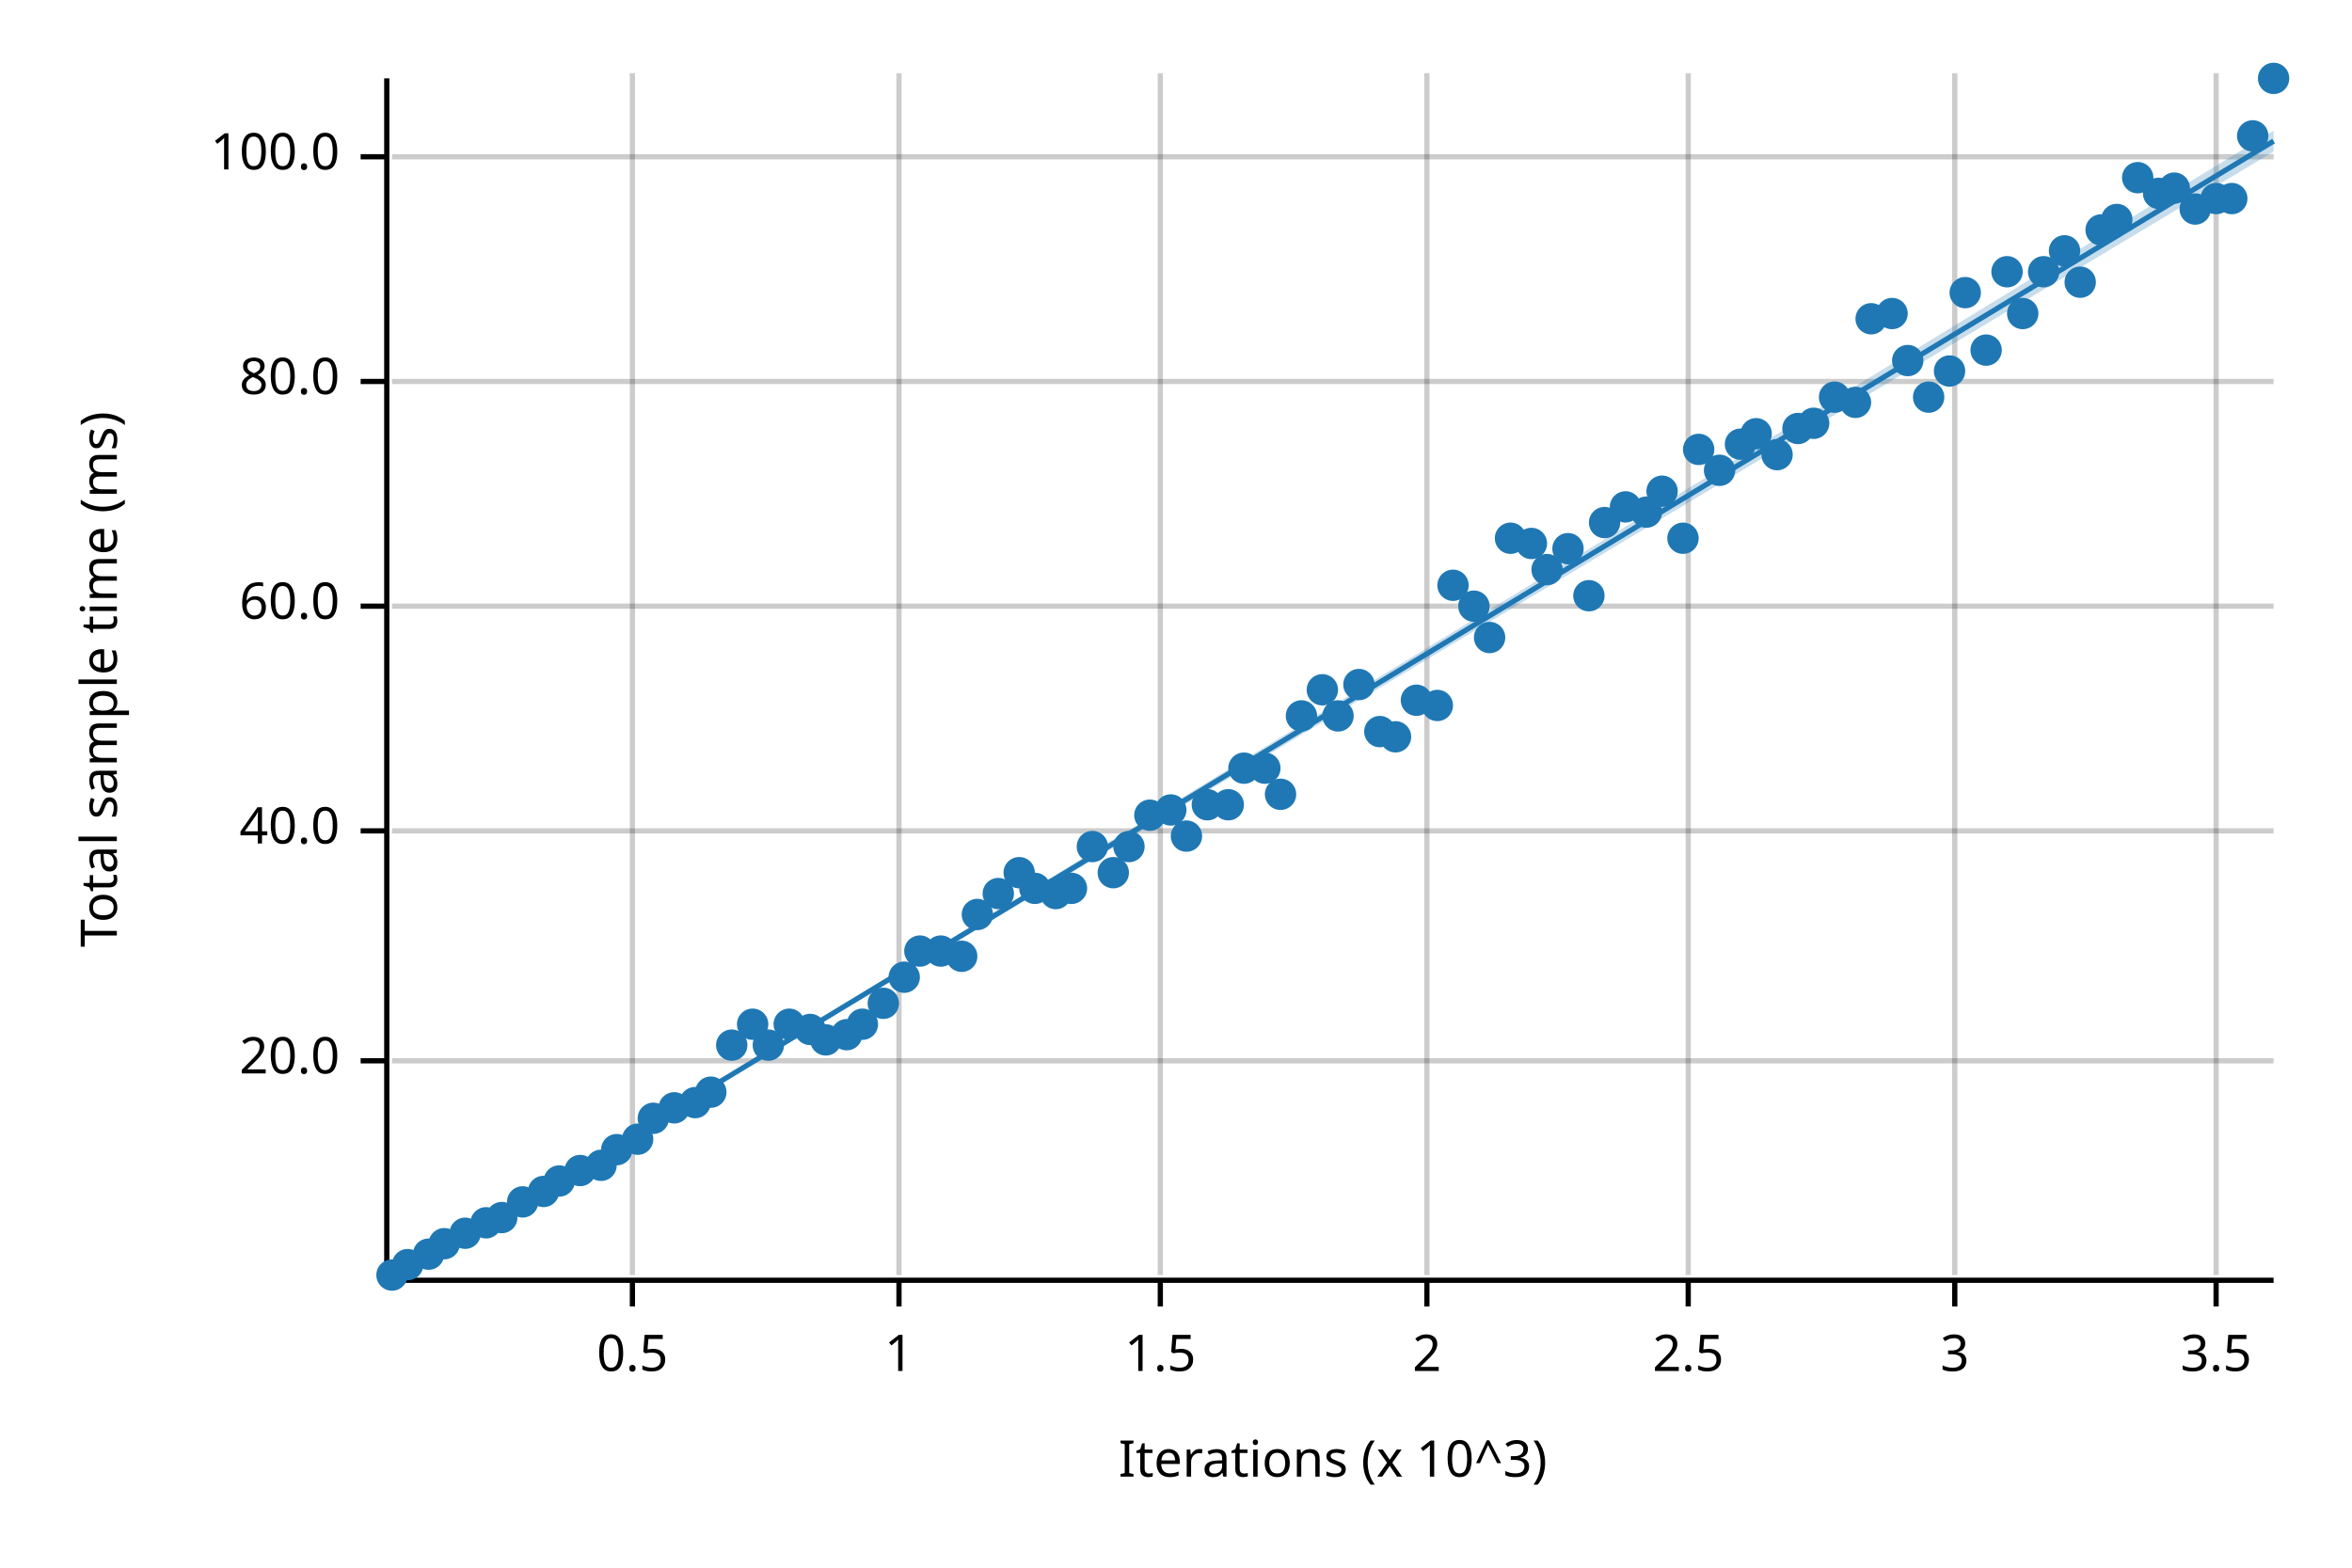
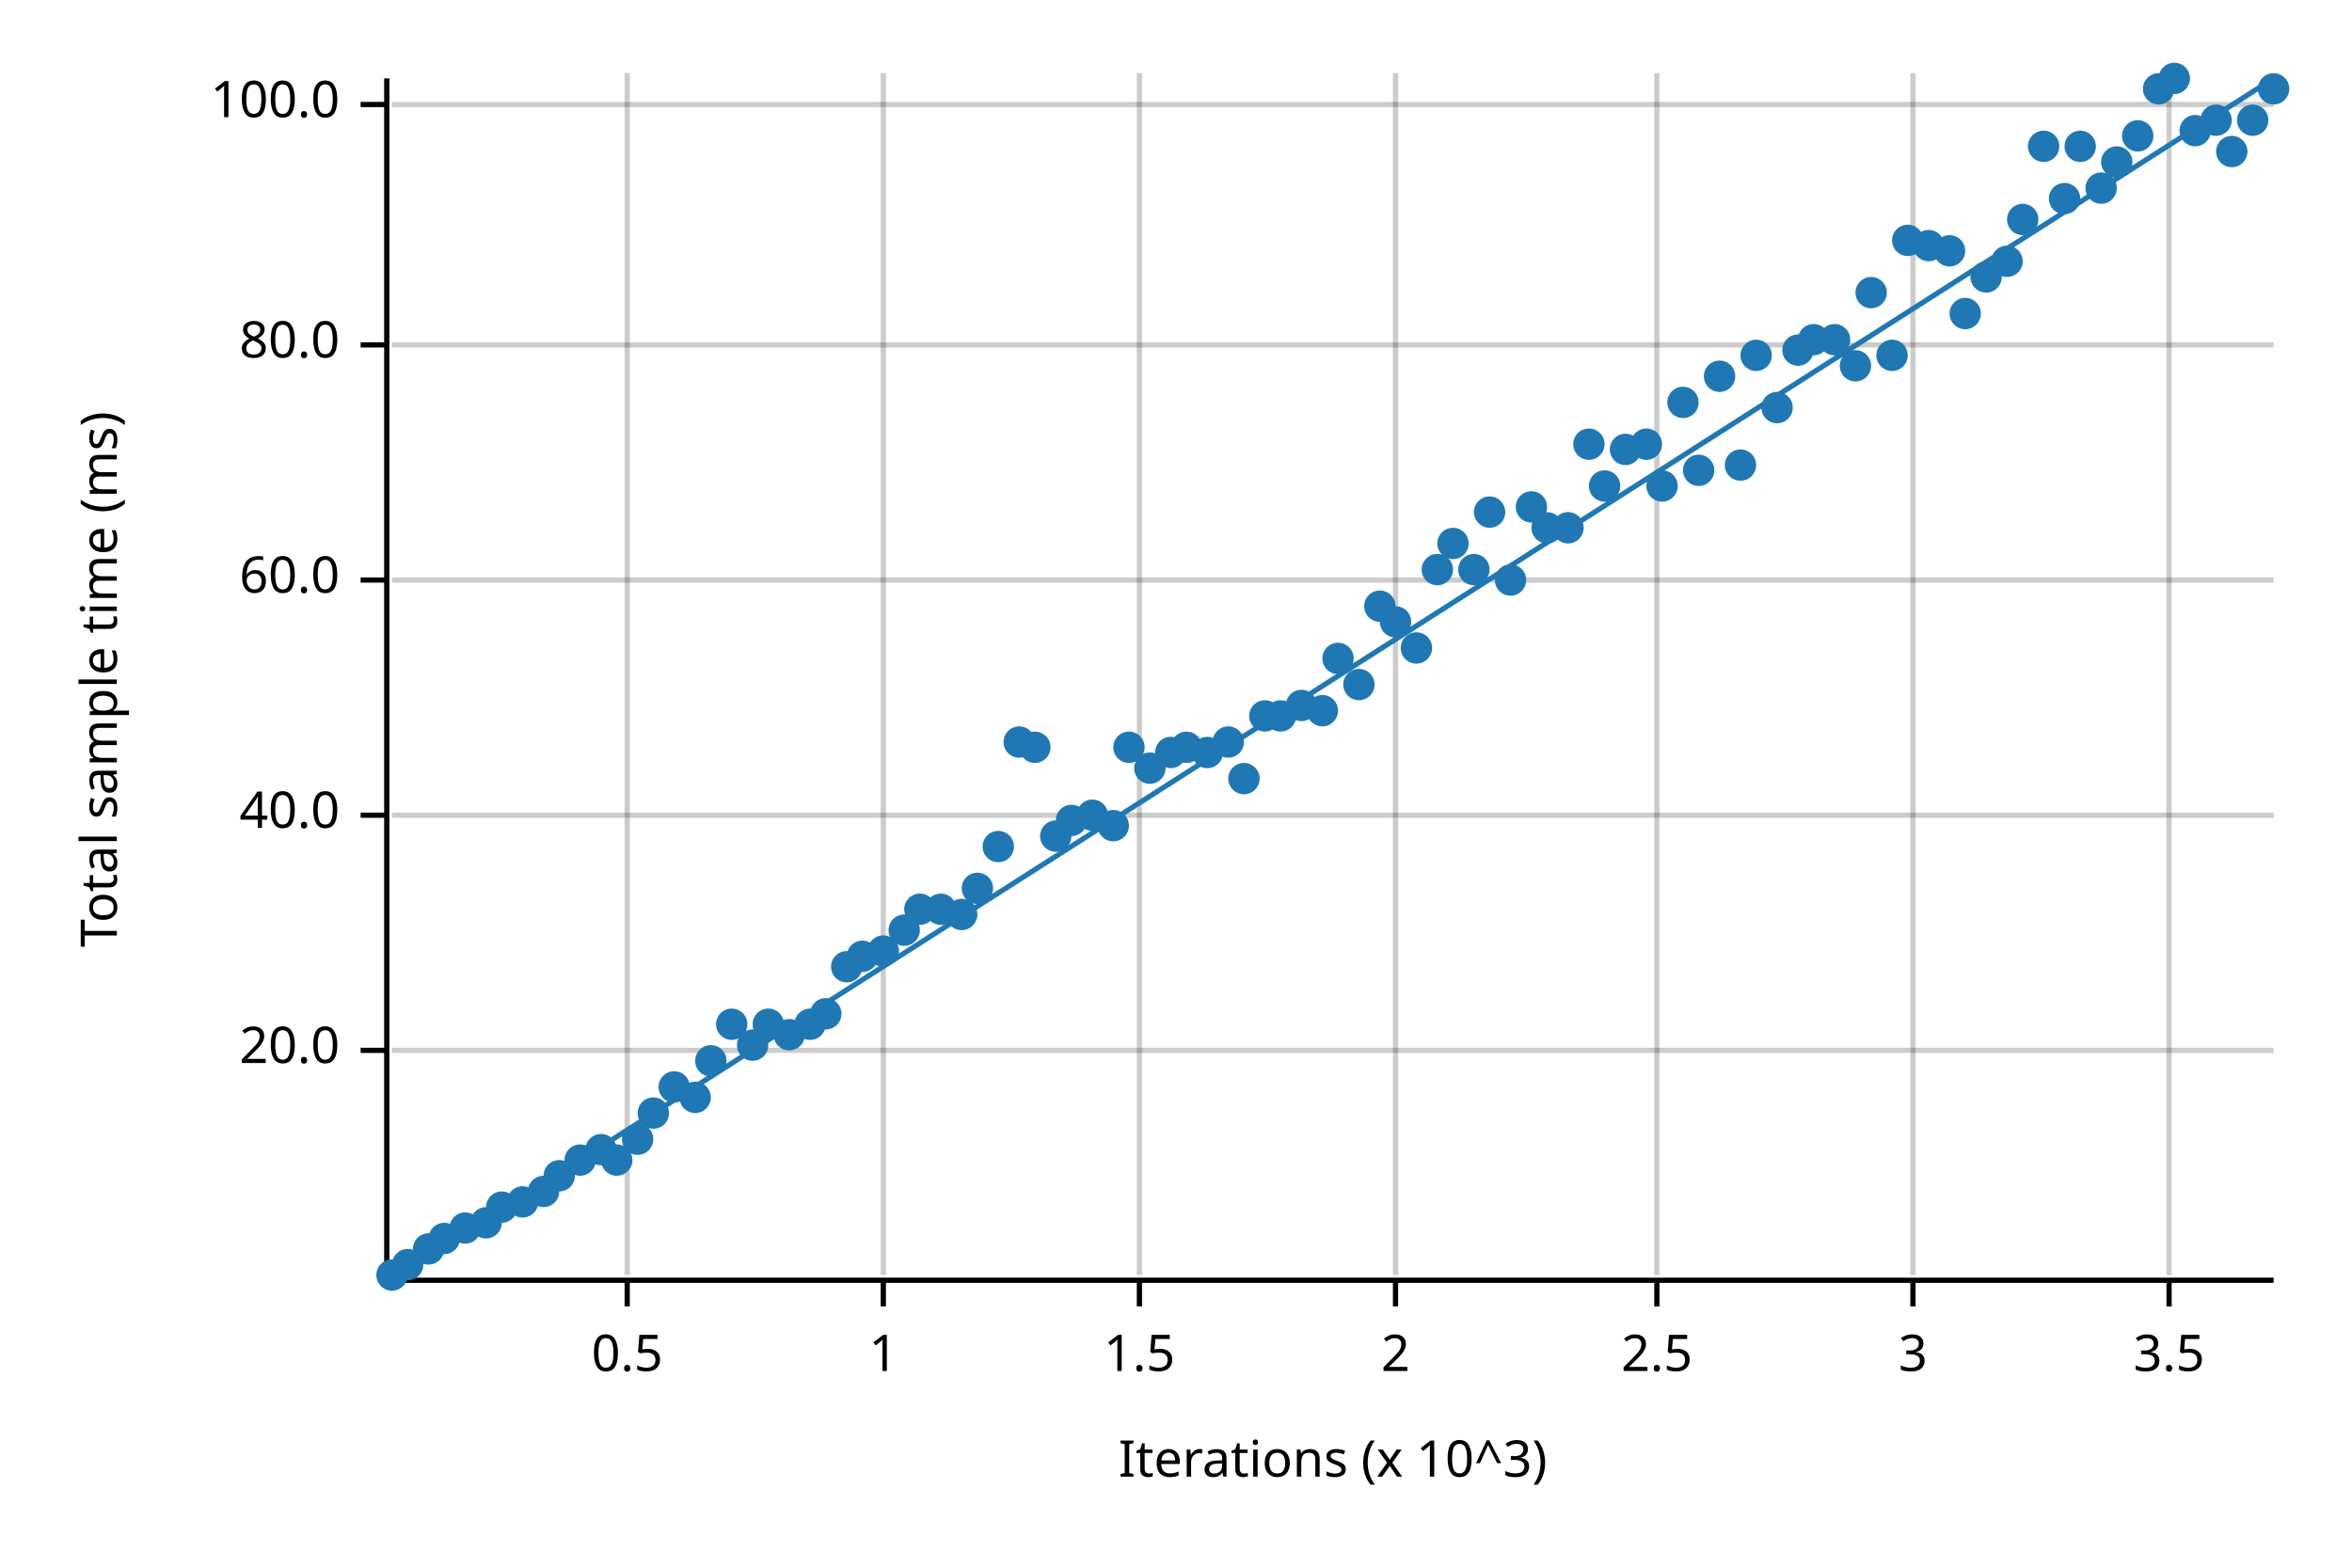
- <svg xmlns="http://www.w3.org/2000/svg" width="450" height="300" viewBox="0 0 450 300">
+ <svg xmlns="http://www.w3.org/2000/svg" style="background-color: white;" width="450" height="300" viewBox="0 0 450 300">
  <text x="15" y="130" dy="0.76em" text-anchor="middle" font-family="sans-serif" font-size="9.677" opacity="1" fill="#000000" transform="rotate(270, 15, 130)">
Total sample time (ms)
</text>
  <text x="255" y="285" dy="-0.5ex" text-anchor="middle" font-family="sans-serif" font-size="9.677" opacity="1" fill="#000000">
Iterations (x 10^3)
</text>
-   <line opacity="0.2" stroke="#000000" stroke-width="1" x1="121" y1="244" x2="121" y2="14" />
-   <line opacity="0.2" stroke="#000000" stroke-width="1" x1="172" y1="244" x2="172" y2="14" />
-   <line opacity="0.2" stroke="#000000" stroke-width="1" x1="222" y1="244" x2="222" y2="14" />
-   <line opacity="0.2" stroke="#000000" stroke-width="1" x1="273" y1="244" x2="273" y2="14" />
-   <line opacity="0.2" stroke="#000000" stroke-width="1" x1="323" y1="244" x2="323" y2="14" />
-   <line opacity="0.2" stroke="#000000" stroke-width="1" x1="374" y1="244" x2="374" y2="14" />
-   <line opacity="0.2" stroke="#000000" stroke-width="1" x1="424" y1="244" x2="424" y2="14" />
-   <line opacity="0.2" stroke="#000000" stroke-width="1" x1="75" y1="203" x2="435" y2="203" />
-   <line opacity="0.2" stroke="#000000" stroke-width="1" x1="75" y1="159" x2="435" y2="159" />
-   <line opacity="0.2" stroke="#000000" stroke-width="1" x1="75" y1="116" x2="435" y2="116" />
-   <line opacity="0.2" stroke="#000000" stroke-width="1" x1="75" y1="73" x2="435" y2="73" />
-   <line opacity="0.2" stroke="#000000" stroke-width="1" x1="75" y1="30" x2="435" y2="30" />
+   <line opacity="0.2" stroke="#000000" stroke-width="1" x1="120" y1="244" x2="120" y2="14" />
+   <line opacity="0.2" stroke="#000000" stroke-width="1" x1="169" y1="244" x2="169" y2="14" />
+   <line opacity="0.2" stroke="#000000" stroke-width="1" x1="218" y1="244" x2="218" y2="14" />
+   <line opacity="0.2" stroke="#000000" stroke-width="1" x1="267" y1="244" x2="267" y2="14" />
+   <line opacity="0.2" stroke="#000000" stroke-width="1" x1="317" y1="244" x2="317" y2="14" />
+   <line opacity="0.2" stroke="#000000" stroke-width="1" x1="366" y1="244" x2="366" y2="14" />
+   <line opacity="0.2" stroke="#000000" stroke-width="1" x1="415" y1="244" x2="415" y2="14" />
+   <line opacity="0.2" stroke="#000000" stroke-width="1" x1="75" y1="201" x2="435" y2="201" />
+   <line opacity="0.2" stroke="#000000" stroke-width="1" x1="75" y1="156" x2="435" y2="156" />
+   <line opacity="0.2" stroke="#000000" stroke-width="1" x1="75" y1="111" x2="435" y2="111" />
+   <line opacity="0.2" stroke="#000000" stroke-width="1" x1="75" y1="66" x2="435" y2="66" />
+   <line opacity="0.2" stroke="#000000" stroke-width="1" x1="75" y1="20" x2="435" y2="20" />
  <polyline fill="none" opacity="1" stroke="#000000" stroke-width="1" points="74,15 74,245 " />
-   <text x="65" y="203" dy="0.5ex" text-anchor="end" font-family="sans-serif" font-size="9.677" opacity="1" fill="#000000">
+   <text x="65" y="201" dy="0.5ex" text-anchor="end" font-family="sans-serif" font-size="9.677" opacity="1" fill="#000000">
20.0
</text>
-   <polyline fill="none" opacity="1" stroke="#000000" stroke-width="1" points="69,203 74,203 " />
-   <text x="65" y="159" dy="0.5ex" text-anchor="end" font-family="sans-serif" font-size="9.677" opacity="1" fill="#000000">
+   <polyline fill="none" opacity="1" stroke="#000000" stroke-width="1" points="69,201 74,201 " />
+   <text x="65" y="156" dy="0.5ex" text-anchor="end" font-family="sans-serif" font-size="9.677" opacity="1" fill="#000000">
40.0
</text>
-   <polyline fill="none" opacity="1" stroke="#000000" stroke-width="1" points="69,159 74,159 " />
-   <text x="65" y="116" dy="0.5ex" text-anchor="end" font-family="sans-serif" font-size="9.677" opacity="1" fill="#000000">
+   <polyline fill="none" opacity="1" stroke="#000000" stroke-width="1" points="69,156 74,156 " />
+   <text x="65" y="111" dy="0.5ex" text-anchor="end" font-family="sans-serif" font-size="9.677" opacity="1" fill="#000000">
60.0
</text>
-   <polyline fill="none" opacity="1" stroke="#000000" stroke-width="1" points="69,116 74,116 " />
-   <text x="65" y="73" dy="0.5ex" text-anchor="end" font-family="sans-serif" font-size="9.677" opacity="1" fill="#000000">
+   <polyline fill="none" opacity="1" stroke="#000000" stroke-width="1" points="69,111 74,111 " />
+   <text x="65" y="66" dy="0.5ex" text-anchor="end" font-family="sans-serif" font-size="9.677" opacity="1" fill="#000000">
80.0
</text>
-   <polyline fill="none" opacity="1" stroke="#000000" stroke-width="1" points="69,73 74,73 " />
-   <text x="65" y="30" dy="0.5ex" text-anchor="end" font-family="sans-serif" font-size="9.677" opacity="1" fill="#000000">
+   <polyline fill="none" opacity="1" stroke="#000000" stroke-width="1" points="69,66 74,66 " />
+   <text x="65" y="20" dy="0.5ex" text-anchor="end" font-family="sans-serif" font-size="9.677" opacity="1" fill="#000000">
100.0
</text>
-   <polyline fill="none" opacity="1" stroke="#000000" stroke-width="1" points="69,30 74,30 " />
+   <polyline fill="none" opacity="1" stroke="#000000" stroke-width="1" points="69,20 74,20 " />
  <polyline fill="none" opacity="1" stroke="#000000" stroke-width="1" points="75,245 435,245 " />
-   <text x="121" y="255" dy="0.76em" text-anchor="middle" font-family="sans-serif" font-size="9.677" opacity="1" fill="#000000">
+   <text x="120" y="255" dy="0.76em" text-anchor="middle" font-family="sans-serif" font-size="9.677" opacity="1" fill="#000000">
0.5
</text>
-   <polyline fill="none" opacity="1" stroke="#000000" stroke-width="1" points="121,245 121,250 " />
-   <text x="172" y="255" dy="0.76em" text-anchor="middle" font-family="sans-serif" font-size="9.677" opacity="1" fill="#000000">
+   <polyline fill="none" opacity="1" stroke="#000000" stroke-width="1" points="120,245 120,250 " />
+   <text x="169" y="255" dy="0.76em" text-anchor="middle" font-family="sans-serif" font-size="9.677" opacity="1" fill="#000000">
1
</text>
-   <polyline fill="none" opacity="1" stroke="#000000" stroke-width="1" points="172,245 172,250 " />
-   <text x="222" y="255" dy="0.76em" text-anchor="middle" font-family="sans-serif" font-size="9.677" opacity="1" fill="#000000">
+   <polyline fill="none" opacity="1" stroke="#000000" stroke-width="1" points="169,245 169,250 " />
+   <text x="218" y="255" dy="0.76em" text-anchor="middle" font-family="sans-serif" font-size="9.677" opacity="1" fill="#000000">
1.5
</text>
-   <polyline fill="none" opacity="1" stroke="#000000" stroke-width="1" points="222,245 222,250 " />
-   <text x="273" y="255" dy="0.76em" text-anchor="middle" font-family="sans-serif" font-size="9.677" opacity="1" fill="#000000">
+   <polyline fill="none" opacity="1" stroke="#000000" stroke-width="1" points="218,245 218,250 " />
+   <text x="267" y="255" dy="0.76em" text-anchor="middle" font-family="sans-serif" font-size="9.677" opacity="1" fill="#000000">
2
</text>
-   <polyline fill="none" opacity="1" stroke="#000000" stroke-width="1" points="273,245 273,250 " />
-   <text x="323" y="255" dy="0.76em" text-anchor="middle" font-family="sans-serif" font-size="9.677" opacity="1" fill="#000000">
+   <polyline fill="none" opacity="1" stroke="#000000" stroke-width="1" points="267,245 267,250 " />
+   <text x="317" y="255" dy="0.76em" text-anchor="middle" font-family="sans-serif" font-size="9.677" opacity="1" fill="#000000">
2.5
</text>
-   <polyline fill="none" opacity="1" stroke="#000000" stroke-width="1" points="323,245 323,250 " />
-   <text x="374" y="255" dy="0.76em" text-anchor="middle" font-family="sans-serif" font-size="9.677" opacity="1" fill="#000000">
+   <polyline fill="none" opacity="1" stroke="#000000" stroke-width="1" points="317,245 317,250 " />
+   <text x="366" y="255" dy="0.76em" text-anchor="middle" font-family="sans-serif" font-size="9.677" opacity="1" fill="#000000">
3
</text>
-   <polyline fill="none" opacity="1" stroke="#000000" stroke-width="1" points="374,245 374,250 " />
-   <text x="424" y="255" dy="0.76em" text-anchor="middle" font-family="sans-serif" font-size="9.677" opacity="1" fill="#000000">
+   <polyline fill="none" opacity="1" stroke="#000000" stroke-width="1" points="366,245 366,250 " />
+   <text x="415" y="255" dy="0.76em" text-anchor="middle" font-family="sans-serif" font-size="9.677" opacity="1" fill="#000000">
3.5
</text>
-   <polyline fill="none" opacity="1" stroke="#000000" stroke-width="1" points="424,245 424,250 " />
+   <polyline fill="none" opacity="1" stroke="#000000" stroke-width="1" points="415,245 415,250 " />
  <circle cx="75" cy="244" r="3" opacity="1" fill="#1F78B4" stroke="none" stroke-width="1" />
  <circle cx="78" cy="242" r="3" opacity="1" fill="#1F78B4" stroke="none" stroke-width="1" />
-   <circle cx="82" cy="240" r="3" opacity="1" fill="#1F78B4" stroke="none" stroke-width="1" />
-   <circle cx="85" cy="238" r="3" opacity="1" fill="#1F78B4" stroke="none" stroke-width="1" />
-   <circle cx="89" cy="236" r="3" opacity="1" fill="#1F78B4" stroke="none" stroke-width="1" />
+   <circle cx="82" cy="239" r="3" opacity="1" fill="#1F78B4" stroke="none" stroke-width="1" />
+   <circle cx="85" cy="237" r="3" opacity="1" fill="#1F78B4" stroke="none" stroke-width="1" />
+   <circle cx="89" cy="235" r="3" opacity="1" fill="#1F78B4" stroke="none" stroke-width="1" />
  <circle cx="93" cy="234" r="3" opacity="1" fill="#1F78B4" stroke="none" stroke-width="1" />
-   <circle cx="96" cy="233" r="3" opacity="1" fill="#1F78B4" stroke="none" stroke-width="1" />
+   <circle cx="96" cy="231" r="3" opacity="1" fill="#1F78B4" stroke="none" stroke-width="1" />
  <circle cx="100" cy="230" r="3" opacity="1" fill="#1F78B4" stroke="none" stroke-width="1" />
  <circle cx="104" cy="228" r="3" opacity="1" fill="#1F78B4" stroke="none" stroke-width="1" />
-   <circle cx="107" cy="226" r="3" opacity="1" fill="#1F78B4" stroke="none" stroke-width="1" />
-   <circle cx="111" cy="224" r="3" opacity="1" fill="#1F78B4" stroke="none" stroke-width="1" />
-   <circle cx="115" cy="223" r="3" opacity="1" fill="#1F78B4" stroke="none" stroke-width="1" />
-   <circle cx="118" cy="220" r="3" opacity="1" fill="#1F78B4" stroke="none" stroke-width="1" />
+   <circle cx="107" cy="225" r="3" opacity="1" fill="#1F78B4" stroke="none" stroke-width="1" />
+   <circle cx="111" cy="222" r="3" opacity="1" fill="#1F78B4" stroke="none" stroke-width="1" />
+   <circle cx="115" cy="220" r="3" opacity="1" fill="#1F78B4" stroke="none" stroke-width="1" />
+   <circle cx="118" cy="222" r="3" opacity="1" fill="#1F78B4" stroke="none" stroke-width="1" />
  <circle cx="122" cy="218" r="3" opacity="1" fill="#1F78B4" stroke="none" stroke-width="1" />
-   <circle cx="125" cy="214" r="3" opacity="1" fill="#1F78B4" stroke="none" stroke-width="1" />
-   <circle cx="129" cy="212" r="3" opacity="1" fill="#1F78B4" stroke="none" stroke-width="1" />
-   <circle cx="133" cy="211" r="3" opacity="1" fill="#1F78B4" stroke="none" stroke-width="1" />
-   <circle cx="136" cy="209" r="3" opacity="1" fill="#1F78B4" stroke="none" stroke-width="1" />
-   <circle cx="140" cy="200" r="3" opacity="1" fill="#1F78B4" stroke="none" stroke-width="1" />
-   <circle cx="144" cy="196" r="3" opacity="1" fill="#1F78B4" stroke="none" stroke-width="1" />
-   <circle cx="147" cy="200" r="3" opacity="1" fill="#1F78B4" stroke="none" stroke-width="1" />
-   <circle cx="151" cy="196" r="3" opacity="1" fill="#1F78B4" stroke="none" stroke-width="1" />
-   <circle cx="155" cy="197" r="3" opacity="1" fill="#1F78B4" stroke="none" stroke-width="1" />
-   <circle cx="158" cy="199" r="3" opacity="1" fill="#1F78B4" stroke="none" stroke-width="1" />
-   <circle cx="162" cy="198" r="3" opacity="1" fill="#1F78B4" stroke="none" stroke-width="1" />
-   <circle cx="165" cy="196" r="3" opacity="1" fill="#1F78B4" stroke="none" stroke-width="1" />
-   <circle cx="169" cy="192" r="3" opacity="1" fill="#1F78B4" stroke="none" stroke-width="1" />
-   <circle cx="173" cy="187" r="3" opacity="1" fill="#1F78B4" stroke="none" stroke-width="1" />
-   <circle cx="176" cy="182" r="3" opacity="1" fill="#1F78B4" stroke="none" stroke-width="1" />
-   <circle cx="180" cy="182" r="3" opacity="1" fill="#1F78B4" stroke="none" stroke-width="1" />
-   <circle cx="184" cy="183" r="3" opacity="1" fill="#1F78B4" stroke="none" stroke-width="1" />
-   <circle cx="187" cy="175" r="3" opacity="1" fill="#1F78B4" stroke="none" stroke-width="1" />
-   <circle cx="191" cy="171" r="3" opacity="1" fill="#1F78B4" stroke="none" stroke-width="1" />
-   <circle cx="195" cy="167" r="3" opacity="1" fill="#1F78B4" stroke="none" stroke-width="1" />
-   <circle cx="198" cy="170" r="3" opacity="1" fill="#1F78B4" stroke="none" stroke-width="1" />
-   <circle cx="202" cy="171" r="3" opacity="1" fill="#1F78B4" stroke="none" stroke-width="1" />
-   <circle cx="205" cy="170" r="3" opacity="1" fill="#1F78B4" stroke="none" stroke-width="1" />
-   <circle cx="209" cy="162" r="3" opacity="1" fill="#1F78B4" stroke="none" stroke-width="1" />
-   <circle cx="213" cy="167" r="3" opacity="1" fill="#1F78B4" stroke="none" stroke-width="1" />
-   <circle cx="216" cy="162" r="3" opacity="1" fill="#1F78B4" stroke="none" stroke-width="1" />
-   <circle cx="220" cy="156" r="3" opacity="1" fill="#1F78B4" stroke="none" stroke-width="1" />
-   <circle cx="224" cy="155" r="3" opacity="1" fill="#1F78B4" stroke="none" stroke-width="1" />
-   <circle cx="227" cy="160" r="3" opacity="1" fill="#1F78B4" stroke="none" stroke-width="1" />
-   <circle cx="231" cy="154" r="3" opacity="1" fill="#1F78B4" stroke="none" stroke-width="1" />
-   <circle cx="235" cy="154" r="3" opacity="1" fill="#1F78B4" stroke="none" stroke-width="1" />
-   <circle cx="238" cy="147" r="3" opacity="1" fill="#1F78B4" stroke="none" stroke-width="1" />
-   <circle cx="242" cy="147" r="3" opacity="1" fill="#1F78B4" stroke="none" stroke-width="1" />
-   <circle cx="245" cy="152" r="3" opacity="1" fill="#1F78B4" stroke="none" stroke-width="1" />
-   <circle cx="249" cy="137" r="3" opacity="1" fill="#1F78B4" stroke="none" stroke-width="1" />
-   <circle cx="253" cy="132" r="3" opacity="1" fill="#1F78B4" stroke="none" stroke-width="1" />
-   <circle cx="256" cy="137" r="3" opacity="1" fill="#1F78B4" stroke="none" stroke-width="1" />
+   <circle cx="125" cy="213" r="3" opacity="1" fill="#1F78B4" stroke="none" stroke-width="1" />
+   <circle cx="129" cy="208" r="3" opacity="1" fill="#1F78B4" stroke="none" stroke-width="1" />
+   <circle cx="133" cy="210" r="3" opacity="1" fill="#1F78B4" stroke="none" stroke-width="1" />
+   <circle cx="136" cy="203" r="3" opacity="1" fill="#1F78B4" stroke="none" stroke-width="1" />
+   <circle cx="140" cy="196" r="3" opacity="1" fill="#1F78B4" stroke="none" stroke-width="1" />
+   <circle cx="144" cy="200" r="3" opacity="1" fill="#1F78B4" stroke="none" stroke-width="1" />
+   <circle cx="147" cy="196" r="3" opacity="1" fill="#1F78B4" stroke="none" stroke-width="1" />
+   <circle cx="151" cy="198" r="3" opacity="1" fill="#1F78B4" stroke="none" stroke-width="1" />
+   <circle cx="155" cy="196" r="3" opacity="1" fill="#1F78B4" stroke="none" stroke-width="1" />
+   <circle cx="158" cy="194" r="3" opacity="1" fill="#1F78B4" stroke="none" stroke-width="1" />
+   <circle cx="162" cy="185" r="3" opacity="1" fill="#1F78B4" stroke="none" stroke-width="1" />
+   <circle cx="165" cy="183" r="3" opacity="1" fill="#1F78B4" stroke="none" stroke-width="1" />
+   <circle cx="169" cy="182" r="3" opacity="1" fill="#1F78B4" stroke="none" stroke-width="1" />
+   <circle cx="173" cy="178" r="3" opacity="1" fill="#1F78B4" stroke="none" stroke-width="1" />
+   <circle cx="176" cy="174" r="3" opacity="1" fill="#1F78B4" stroke="none" stroke-width="1" />
+   <circle cx="180" cy="174" r="3" opacity="1" fill="#1F78B4" stroke="none" stroke-width="1" />
+   <circle cx="184" cy="175" r="3" opacity="1" fill="#1F78B4" stroke="none" stroke-width="1" />
+   <circle cx="187" cy="170" r="3" opacity="1" fill="#1F78B4" stroke="none" stroke-width="1" />
+   <circle cx="191" cy="162" r="3" opacity="1" fill="#1F78B4" stroke="none" stroke-width="1" />
+   <circle cx="195" cy="142" r="3" opacity="1" fill="#1F78B4" stroke="none" stroke-width="1" />
+   <circle cx="198" cy="143" r="3" opacity="1" fill="#1F78B4" stroke="none" stroke-width="1" />
+   <circle cx="202" cy="160" r="3" opacity="1" fill="#1F78B4" stroke="none" stroke-width="1" />
+   <circle cx="205" cy="157" r="3" opacity="1" fill="#1F78B4" stroke="none" stroke-width="1" />
+   <circle cx="209" cy="156" r="3" opacity="1" fill="#1F78B4" stroke="none" stroke-width="1" />
+   <circle cx="213" cy="158" r="3" opacity="1" fill="#1F78B4" stroke="none" stroke-width="1" />
+   <circle cx="216" cy="143" r="3" opacity="1" fill="#1F78B4" stroke="none" stroke-width="1" />
+   <circle cx="220" cy="147" r="3" opacity="1" fill="#1F78B4" stroke="none" stroke-width="1" />
+   <circle cx="224" cy="144" r="3" opacity="1" fill="#1F78B4" stroke="none" stroke-width="1" />
+   <circle cx="227" cy="143" r="3" opacity="1" fill="#1F78B4" stroke="none" stroke-width="1" />
+   <circle cx="231" cy="144" r="3" opacity="1" fill="#1F78B4" stroke="none" stroke-width="1" />
+   <circle cx="235" cy="142" r="3" opacity="1" fill="#1F78B4" stroke="none" stroke-width="1" />
+   <circle cx="238" cy="149" r="3" opacity="1" fill="#1F78B4" stroke="none" stroke-width="1" />
+   <circle cx="242" cy="137" r="3" opacity="1" fill="#1F78B4" stroke="none" stroke-width="1" />
+   <circle cx="245" cy="137" r="3" opacity="1" fill="#1F78B4" stroke="none" stroke-width="1" />
+   <circle cx="249" cy="135" r="3" opacity="1" fill="#1F78B4" stroke="none" stroke-width="1" />
+   <circle cx="253" cy="136" r="3" opacity="1" fill="#1F78B4" stroke="none" stroke-width="1" />
+   <circle cx="256" cy="126" r="3" opacity="1" fill="#1F78B4" stroke="none" stroke-width="1" />
  <circle cx="260" cy="131" r="3" opacity="1" fill="#1F78B4" stroke="none" stroke-width="1" />
-   <circle cx="264" cy="140" r="3" opacity="1" fill="#1F78B4" stroke="none" stroke-width="1" />
-   <circle cx="267" cy="141" r="3" opacity="1" fill="#1F78B4" stroke="none" stroke-width="1" />
-   <circle cx="271" cy="134" r="3" opacity="1" fill="#1F78B4" stroke="none" stroke-width="1" />
-   <circle cx="275" cy="135" r="3" opacity="1" fill="#1F78B4" stroke="none" stroke-width="1" />
-   <circle cx="278" cy="112" r="3" opacity="1" fill="#1F78B4" stroke="none" stroke-width="1" />
-   <circle cx="282" cy="116" r="3" opacity="1" fill="#1F78B4" stroke="none" stroke-width="1" />
-   <circle cx="285" cy="122" r="3" opacity="1" fill="#1F78B4" stroke="none" stroke-width="1" />
-   <circle cx="289" cy="103" r="3" opacity="1" fill="#1F78B4" stroke="none" stroke-width="1" />
-   <circle cx="293" cy="104" r="3" opacity="1" fill="#1F78B4" stroke="none" stroke-width="1" />
-   <circle cx="296" cy="109" r="3" opacity="1" fill="#1F78B4" stroke="none" stroke-width="1" />
-   <circle cx="300" cy="105" r="3" opacity="1" fill="#1F78B4" stroke="none" stroke-width="1" />
-   <circle cx="304" cy="114" r="3" opacity="1" fill="#1F78B4" stroke="none" stroke-width="1" />
-   <circle cx="307" cy="100" r="3" opacity="1" fill="#1F78B4" stroke="none" stroke-width="1" />
-   <circle cx="311" cy="97" r="3" opacity="1" fill="#1F78B4" stroke="none" stroke-width="1" />
-   <circle cx="315" cy="98" r="3" opacity="1" fill="#1F78B4" stroke="none" stroke-width="1" />
-   <circle cx="318" cy="94" r="3" opacity="1" fill="#1F78B4" stroke="none" stroke-width="1" />
-   <circle cx="322" cy="103" r="3" opacity="1" fill="#1F78B4" stroke="none" stroke-width="1" />
-   <circle cx="325" cy="86" r="3" opacity="1" fill="#1F78B4" stroke="none" stroke-width="1" />
-   <circle cx="329" cy="90" r="3" opacity="1" fill="#1F78B4" stroke="none" stroke-width="1" />
-   <circle cx="333" cy="85" r="3" opacity="1" fill="#1F78B4" stroke="none" stroke-width="1" />
-   <circle cx="336" cy="83" r="3" opacity="1" fill="#1F78B4" stroke="none" stroke-width="1" />
-   <circle cx="340" cy="87" r="3" opacity="1" fill="#1F78B4" stroke="none" stroke-width="1" />
-   <circle cx="344" cy="82" r="3" opacity="1" fill="#1F78B4" stroke="none" stroke-width="1" />
-   <circle cx="347" cy="81" r="3" opacity="1" fill="#1F78B4" stroke="none" stroke-width="1" />
-   <circle cx="351" cy="76" r="3" opacity="1" fill="#1F78B4" stroke="none" stroke-width="1" />
-   <circle cx="355" cy="77" r="3" opacity="1" fill="#1F78B4" stroke="none" stroke-width="1" />
-   <circle cx="358" cy="61" r="3" opacity="1" fill="#1F78B4" stroke="none" stroke-width="1" />
-   <circle cx="362" cy="60" r="3" opacity="1" fill="#1F78B4" stroke="none" stroke-width="1" />
-   <circle cx="365" cy="69" r="3" opacity="1" fill="#1F78B4" stroke="none" stroke-width="1" />
-   <circle cx="369" cy="76" r="3" opacity="1" fill="#1F78B4" stroke="none" stroke-width="1" />
-   <circle cx="373" cy="71" r="3" opacity="1" fill="#1F78B4" stroke="none" stroke-width="1" />
-   <circle cx="376" cy="56" r="3" opacity="1" fill="#1F78B4" stroke="none" stroke-width="1" />
-   <circle cx="380" cy="67" r="3" opacity="1" fill="#1F78B4" stroke="none" stroke-width="1" />
-   <circle cx="384" cy="52" r="3" opacity="1" fill="#1F78B4" stroke="none" stroke-width="1" />
-   <circle cx="387" cy="60" r="3" opacity="1" fill="#1F78B4" stroke="none" stroke-width="1" />
-   <circle cx="391" cy="52" r="3" opacity="1" fill="#1F78B4" stroke="none" stroke-width="1" />
-   <circle cx="395" cy="48" r="3" opacity="1" fill="#1F78B4" stroke="none" stroke-width="1" />
-   <circle cx="398" cy="54" r="3" opacity="1" fill="#1F78B4" stroke="none" stroke-width="1" />
-   <circle cx="402" cy="44" r="3" opacity="1" fill="#1F78B4" stroke="none" stroke-width="1" />
-   <circle cx="405" cy="42" r="3" opacity="1" fill="#1F78B4" stroke="none" stroke-width="1" />
-   <circle cx="409" cy="34" r="3" opacity="1" fill="#1F78B4" stroke="none" stroke-width="1" />
-   <circle cx="413" cy="37" r="3" opacity="1" fill="#1F78B4" stroke="none" stroke-width="1" />
-   <circle cx="416" cy="36" r="3" opacity="1" fill="#1F78B4" stroke="none" stroke-width="1" />
-   <circle cx="420" cy="40" r="3" opacity="1" fill="#1F78B4" stroke="none" stroke-width="1" />
-   <circle cx="424" cy="38" r="3" opacity="1" fill="#1F78B4" stroke="none" stroke-width="1" />
-   <circle cx="427" cy="38" r="3" opacity="1" fill="#1F78B4" stroke="none" stroke-width="1" />
-   <circle cx="431" cy="26" r="3" opacity="1" fill="#1F78B4" stroke="none" stroke-width="1" />
-   <circle cx="435" cy="15" r="3" opacity="1" fill="#1F78B4" stroke="none" stroke-width="1" />
-   <polyline fill="none" opacity="1" stroke="#1F78B4" stroke-width="1" points="75,245 435,27 " />
-   <polygon opacity="0.25" fill="#1F78B4" points="75,245 435,29 435,25 " />
+   <circle cx="264" cy="116" r="3" opacity="1" fill="#1F78B4" stroke="none" stroke-width="1" />
+   <circle cx="267" cy="119" r="3" opacity="1" fill="#1F78B4" stroke="none" stroke-width="1" />
+   <circle cx="271" cy="124" r="3" opacity="1" fill="#1F78B4" stroke="none" stroke-width="1" />
+   <circle cx="275" cy="109" r="3" opacity="1" fill="#1F78B4" stroke="none" stroke-width="1" />
+   <circle cx="278" cy="104" r="3" opacity="1" fill="#1F78B4" stroke="none" stroke-width="1" />
+   <circle cx="282" cy="109" r="3" opacity="1" fill="#1F78B4" stroke="none" stroke-width="1" />
+   <circle cx="285" cy="98" r="3" opacity="1" fill="#1F78B4" stroke="none" stroke-width="1" />
+   <circle cx="289" cy="111" r="3" opacity="1" fill="#1F78B4" stroke="none" stroke-width="1" />
+   <circle cx="293" cy="97" r="3" opacity="1" fill="#1F78B4" stroke="none" stroke-width="1" />
+   <circle cx="296" cy="101" r="3" opacity="1" fill="#1F78B4" stroke="none" stroke-width="1" />
+   <circle cx="300" cy="101" r="3" opacity="1" fill="#1F78B4" stroke="none" stroke-width="1" />
+   <circle cx="304" cy="85" r="3" opacity="1" fill="#1F78B4" stroke="none" stroke-width="1" />
+   <circle cx="307" cy="93" r="3" opacity="1" fill="#1F78B4" stroke="none" stroke-width="1" />
+   <circle cx="311" cy="86" r="3" opacity="1" fill="#1F78B4" stroke="none" stroke-width="1" />
+   <circle cx="315" cy="85" r="3" opacity="1" fill="#1F78B4" stroke="none" stroke-width="1" />
+   <circle cx="318" cy="93" r="3" opacity="1" fill="#1F78B4" stroke="none" stroke-width="1" />
+   <circle cx="322" cy="77" r="3" opacity="1" fill="#1F78B4" stroke="none" stroke-width="1" />
+   <circle cx="325" cy="90" r="3" opacity="1" fill="#1F78B4" stroke="none" stroke-width="1" />
+   <circle cx="329" cy="72" r="3" opacity="1" fill="#1F78B4" stroke="none" stroke-width="1" />
+   <circle cx="333" cy="89" r="3" opacity="1" fill="#1F78B4" stroke="none" stroke-width="1" />
+   <circle cx="336" cy="68" r="3" opacity="1" fill="#1F78B4" stroke="none" stroke-width="1" />
+   <circle cx="340" cy="78" r="3" opacity="1" fill="#1F78B4" stroke="none" stroke-width="1" />
+   <circle cx="344" cy="67" r="3" opacity="1" fill="#1F78B4" stroke="none" stroke-width="1" />
+   <circle cx="347" cy="65" r="3" opacity="1" fill="#1F78B4" stroke="none" stroke-width="1" />
+   <circle cx="351" cy="65" r="3" opacity="1" fill="#1F78B4" stroke="none" stroke-width="1" />
+   <circle cx="355" cy="70" r="3" opacity="1" fill="#1F78B4" stroke="none" stroke-width="1" />
+   <circle cx="358" cy="56" r="3" opacity="1" fill="#1F78B4" stroke="none" stroke-width="1" />
+   <circle cx="362" cy="68" r="3" opacity="1" fill="#1F78B4" stroke="none" stroke-width="1" />
+   <circle cx="365" cy="46" r="3" opacity="1" fill="#1F78B4" stroke="none" stroke-width="1" />
+   <circle cx="369" cy="47" r="3" opacity="1" fill="#1F78B4" stroke="none" stroke-width="1" />
+   <circle cx="373" cy="48" r="3" opacity="1" fill="#1F78B4" stroke="none" stroke-width="1" />
+   <circle cx="376" cy="60" r="3" opacity="1" fill="#1F78B4" stroke="none" stroke-width="1" />
+   <circle cx="380" cy="53" r="3" opacity="1" fill="#1F78B4" stroke="none" stroke-width="1" />
+   <circle cx="384" cy="50" r="3" opacity="1" fill="#1F78B4" stroke="none" stroke-width="1" />
+   <circle cx="387" cy="42" r="3" opacity="1" fill="#1F78B4" stroke="none" stroke-width="1" />
+   <circle cx="391" cy="28" r="3" opacity="1" fill="#1F78B4" stroke="none" stroke-width="1" />
+   <circle cx="395" cy="38" r="3" opacity="1" fill="#1F78B4" stroke="none" stroke-width="1" />
+   <circle cx="398" cy="28" r="3" opacity="1" fill="#1F78B4" stroke="none" stroke-width="1" />
+   <circle cx="402" cy="36" r="3" opacity="1" fill="#1F78B4" stroke="none" stroke-width="1" />
+   <circle cx="405" cy="31" r="3" opacity="1" fill="#1F78B4" stroke="none" stroke-width="1" />
+   <circle cx="409" cy="26" r="3" opacity="1" fill="#1F78B4" stroke="none" stroke-width="1" />
+   <circle cx="413" cy="17" r="3" opacity="1" fill="#1F78B4" stroke="none" stroke-width="1" />
+   <circle cx="416" cy="15" r="3" opacity="1" fill="#1F78B4" stroke="none" stroke-width="1" />
+   <circle cx="420" cy="25" r="3" opacity="1" fill="#1F78B4" stroke="none" stroke-width="1" />
+   <circle cx="424" cy="23" r="3" opacity="1" fill="#1F78B4" stroke="none" stroke-width="1" />
+   <circle cx="427" cy="29" r="3" opacity="1" fill="#1F78B4" stroke="none" stroke-width="1" />
+   <circle cx="431" cy="23" r="3" opacity="1" fill="#1F78B4" stroke="none" stroke-width="1" />
+   <circle cx="435" cy="17" r="3" opacity="1" fill="#1F78B4" stroke="none" stroke-width="1" />
+   <polyline fill="none" opacity="1" stroke="#1F78B4" stroke-width="1" points="75,245 435,15 " />
+   <polygon opacity="0.25" fill="#1F78B4" points="75,245 435,15 435,15 " />
</svg>
